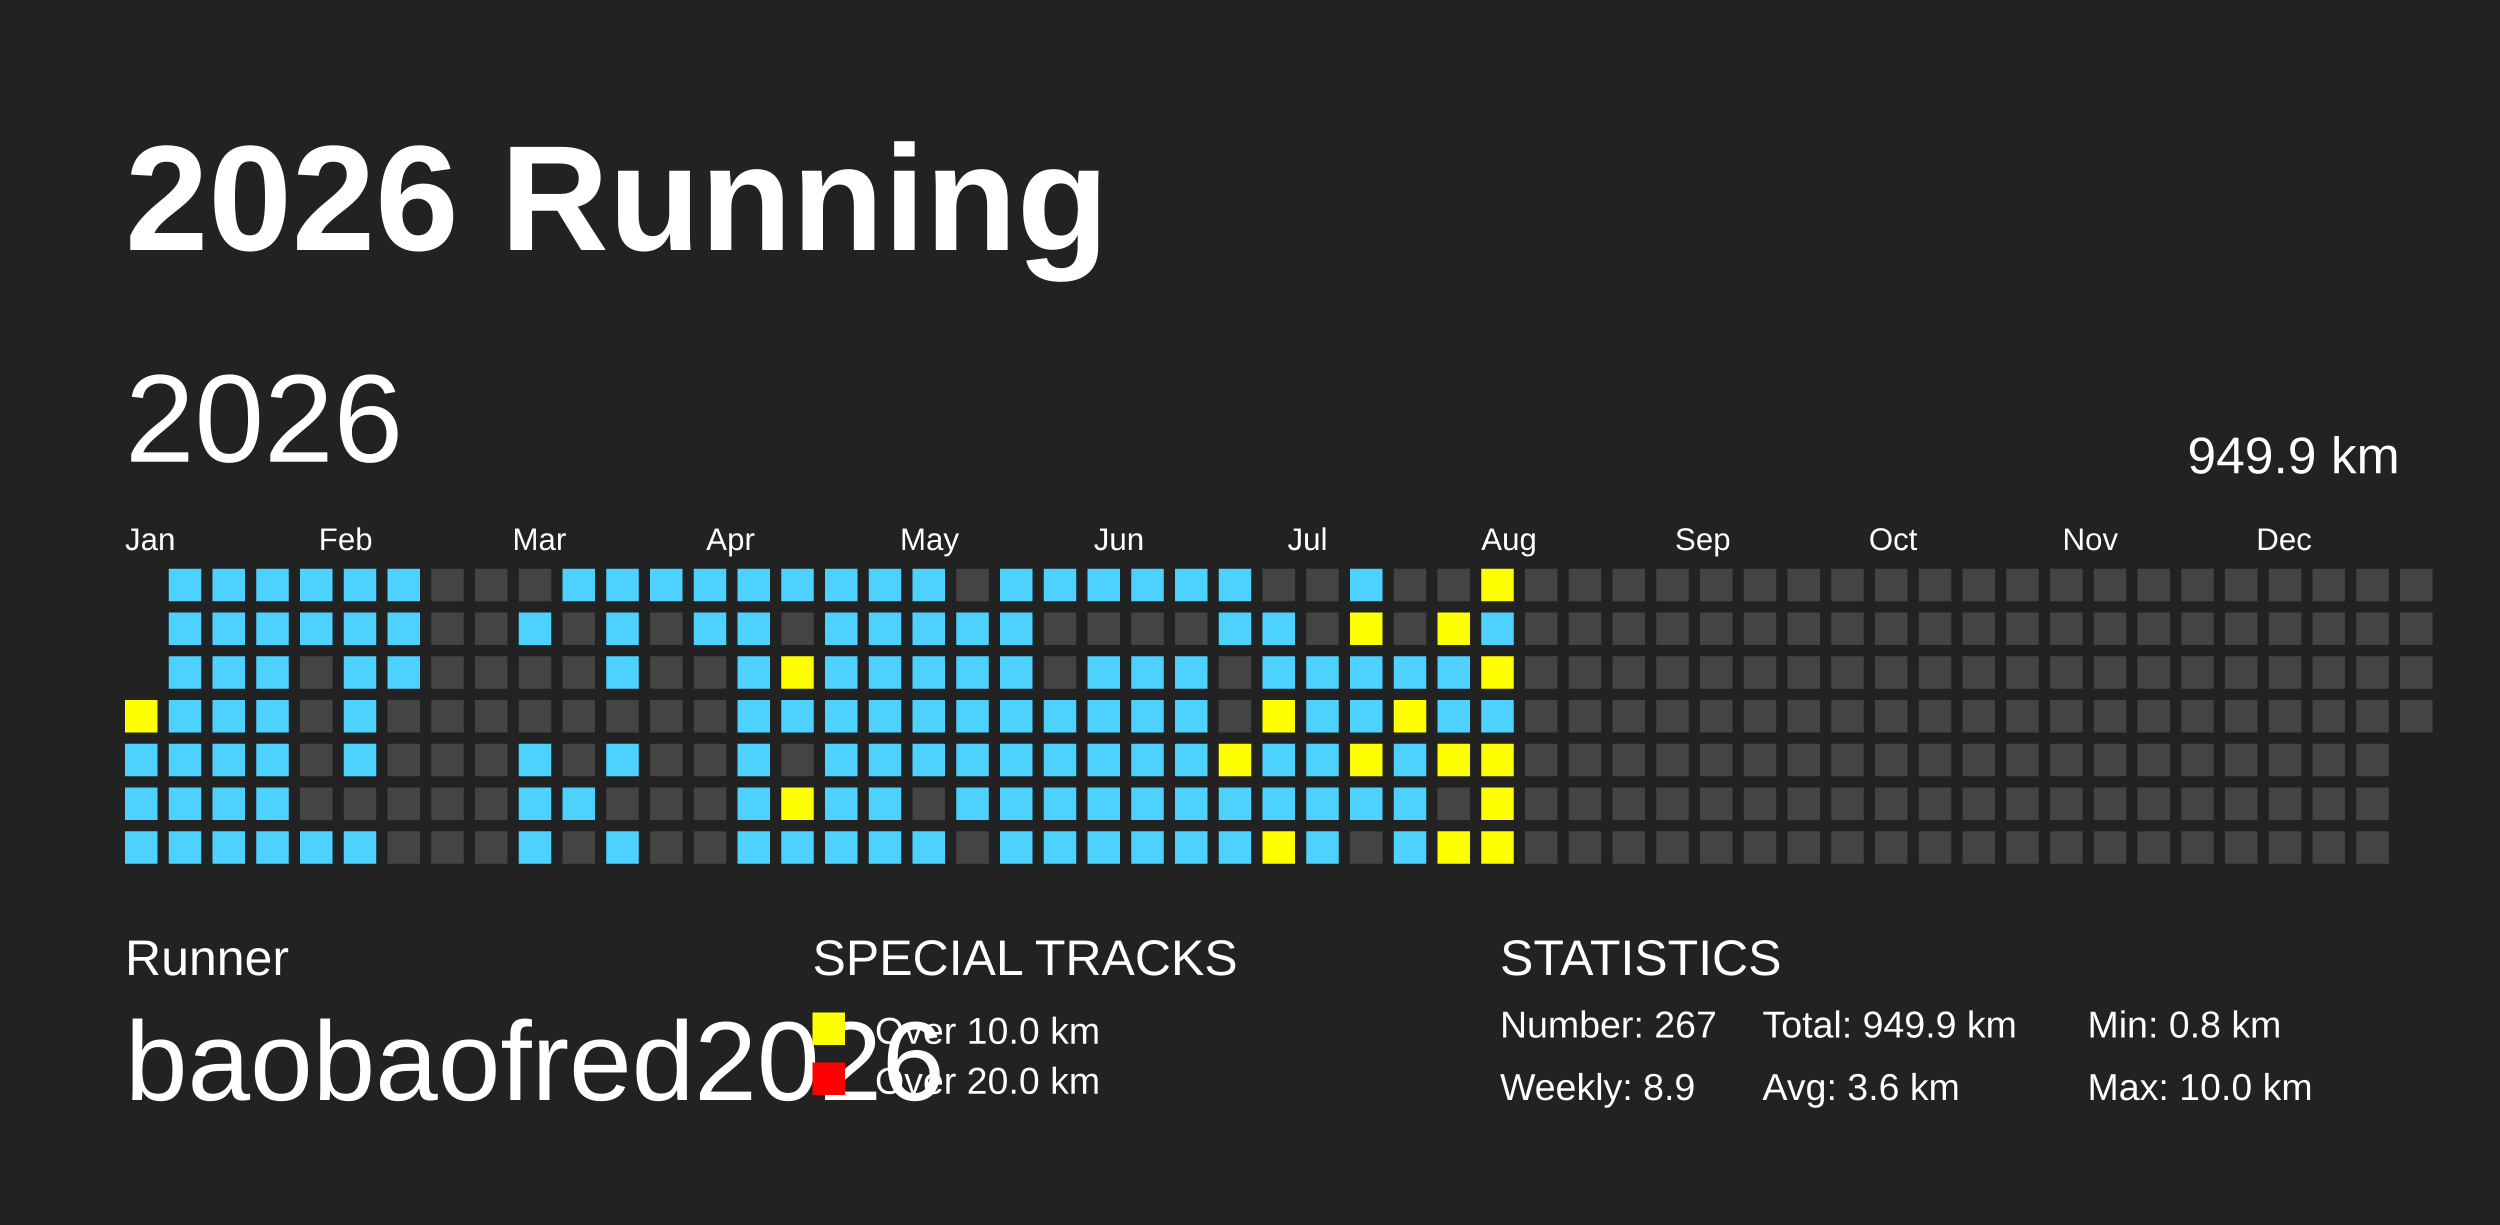
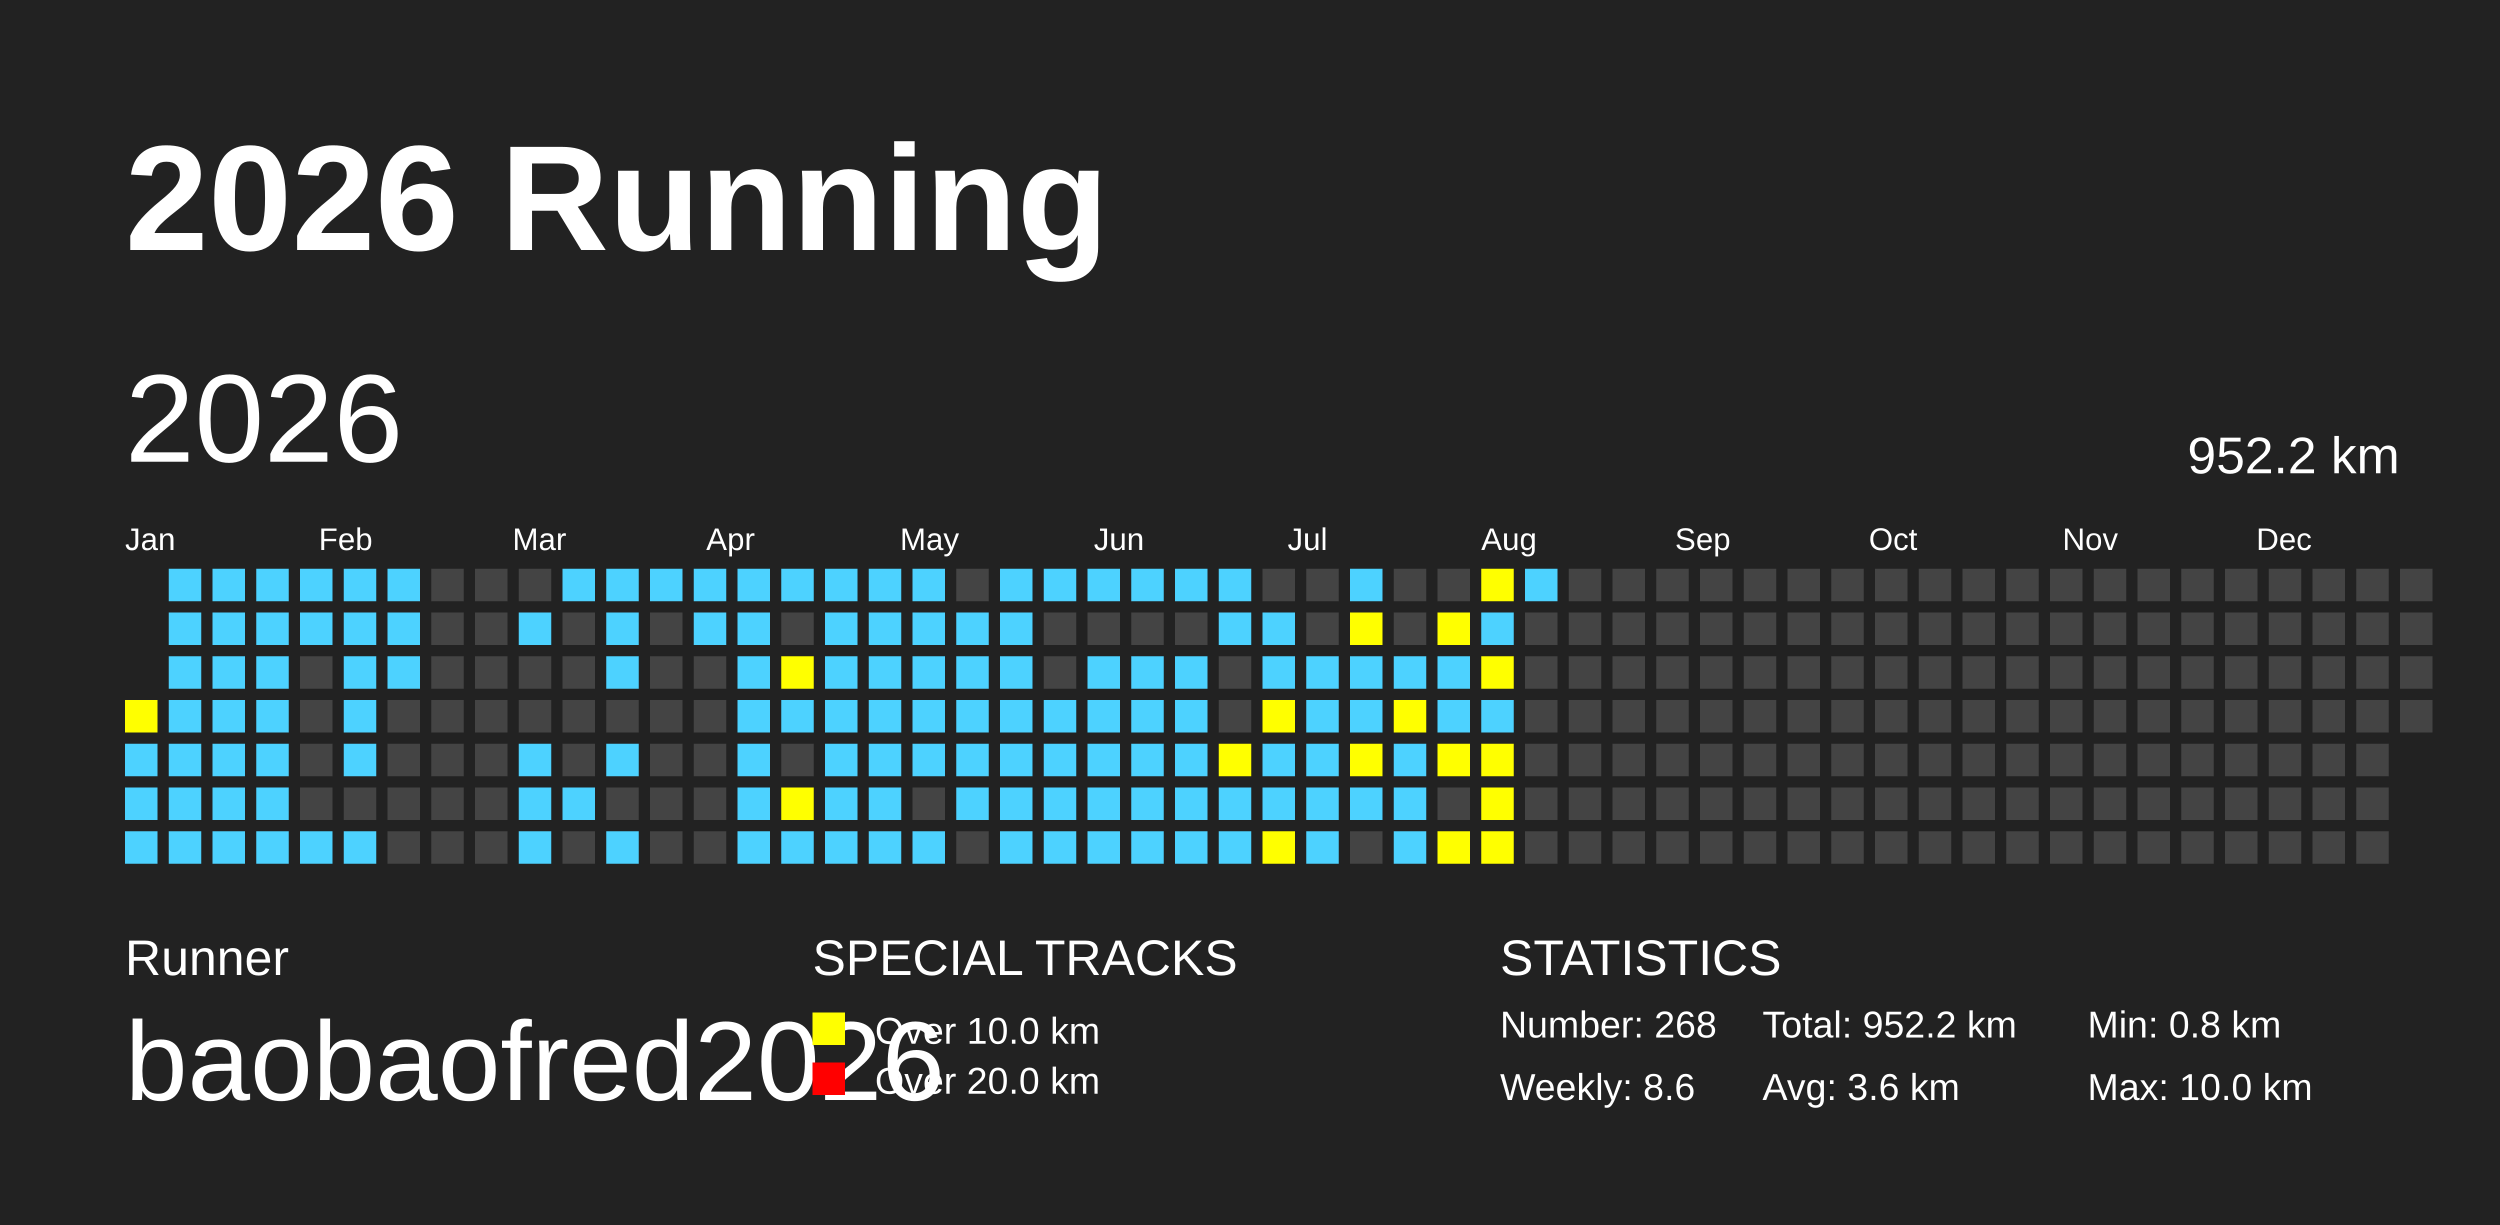
<svg xmlns="http://www.w3.org/2000/svg" baseProfile="full" height="98mm" version="1.1" viewBox="0,0,200,98" width="200mm">
  <defs />
  <rect fill="#222222" height="98" width="200" x="0" y="0" />
  <text fill="#FFFFFF" style="font-size:12px; font-family:Arial; font-weight:bold;" x="10" y="20">2026 Running</text>
  <text fill="#FFFFFF" style="font-size:4px; font-family:Arial" x="10" y="78">Runner</text>
  <text fill="#FFFFFF" style="font-size:9px; font-family:Arial" x="10" y="88">baobaofred2026</text>
  <text fill="#FFFFFF" style="font-size:4px; font-family:Arial" x="65" y="78">SPECIAL TRACKS</text>
  <rect fill="yellow" height="2.6" width="2.6" x="65" y="81" />
  <text fill="#FFFFFF" style="font-size:3px; font-family:Arial" x="70" y="83.5">Over 10.0 km</text>
  <rect fill="red" height="2.6" width="2.6" x="65" y="85" />
  <text fill="#FFFFFF" style="font-size:3px; font-family:Arial" x="70" y="87.5">Over 20.0 km</text>
  <text fill="#FFFFFF" style="font-size:4px; font-family:Arial" x="120" y="78">STATISTICS</text>
-   <text fill="#FFFFFF" style="font-size:3px; font-family:Arial" x="120" y="83">Number: 267</text>
-   <text fill="#FFFFFF" style="font-size:3px; font-family:Arial" x="120" y="88">Weekly: 8.9</text>
-   <text fill="#FFFFFF" style="font-size:3px; font-family:Arial" x="141" y="83">Total: 949.9 km</text>
+   <text fill="#FFFFFF" style="font-size:3px; font-family:Arial" x="120" y="83">Number: 268</text>
+   <text fill="#FFFFFF" style="font-size:3px; font-family:Arial" x="120" y="88">Weekly: 8.6</text>
+   <text fill="#FFFFFF" style="font-size:3px; font-family:Arial" x="141" y="83">Total: 952.2 km</text>
  <text fill="#FFFFFF" style="font-size:3px; font-family:Arial" x="141" y="88">Avg: 3.6 km</text>
  <text fill="#FFFFFF" style="font-size:3px; font-family:Arial" x="167" y="83">Min: 0.8 km</text>
  <text fill="#FFFFFF" style="font-size:3px; font-family:Arial" x="167" y="88">Max: 10.0 km</text>
  <text dominant-baseline="hanging" fill="#FFFFFF" style="font-size:10.0px; font-family:Arial;" x="10" y="30">2026</text>
-   <text dominant-baseline="hanging" fill="#FFFFFF" style="font-size:4.125px; font-family:Arial;" x="175" y="35">949.9 km</text>
+   <text dominant-baseline="hanging" fill="#FFFFFF" style="font-size:4.125px; font-family:Arial;" x="175" y="35">952.2 km</text>
  <text fill="#FFFFFF" style="font-size:2.5px; font-family:Arial" x="10.0" y="44">Jan</text>
  <text fill="#FFFFFF" style="font-size:2.5px; font-family:Arial" x="25.5" y="44">Feb</text>
  <text fill="#FFFFFF" style="font-size:2.5px; font-family:Arial" x="41.0" y="44">Mar</text>
  <text fill="#FFFFFF" style="font-size:2.5px; font-family:Arial" x="56.5" y="44">Apr</text>
  <text fill="#FFFFFF" style="font-size:2.5px; font-family:Arial" x="72.0" y="44">May</text>
  <text fill="#FFFFFF" style="font-size:2.5px; font-family:Arial" x="87.5" y="44">Jun</text>
  <text fill="#FFFFFF" style="font-size:2.5px; font-family:Arial" x="103.0" y="44">Jul</text>
  <text fill="#FFFFFF" style="font-size:2.5px; font-family:Arial" x="118.5" y="44">Aug</text>
  <text fill="#FFFFFF" style="font-size:2.5px; font-family:Arial" x="134.0" y="44">Sep</text>
  <text fill="#FFFFFF" style="font-size:2.5px; font-family:Arial" x="149.5" y="44">Oct</text>
  <text fill="#FFFFFF" style="font-size:2.5px; font-family:Arial" x="165.0" y="44">Nov</text>
  <text fill="#FFFFFF" style="font-size:2.5px; font-family:Arial" x="180.5" y="44">Dec</text>
  <rect fill="yellow" height="2.6" width="2.6" x="10.0" y="56.0" />
  <rect fill="#4DD2FF" height="2.6" width="2.6" x="10.0" y="59.5" />
  <rect fill="#4DD2FF" height="2.6" width="2.6" x="10.0" y="63.0" />
  <rect fill="#4DD2FF" height="2.6" width="2.6" x="10.0" y="66.5" />
  <rect fill="#4DD2FF" height="2.6" width="2.6" x="13.5" y="45.5" />
  <rect fill="#4DD2FF" height="2.6" width="2.6" x="13.5" y="49.0" />
  <rect fill="#4DD2FF" height="2.6" width="2.6" x="13.5" y="52.5" />
  <rect fill="#4DD2FF" height="2.6" width="2.6" x="13.5" y="56.0" />
  <rect fill="#4DD2FF" height="2.6" width="2.6" x="13.5" y="59.5" />
  <rect fill="#4DD2FF" height="2.6" width="2.6" x="13.5" y="63.0" />
  <rect fill="#4DD2FF" height="2.6" width="2.6" x="13.5" y="66.5" />
  <rect fill="#4DD2FF" height="2.6" width="2.6" x="17.0" y="45.5" />
  <rect fill="#4DD2FF" height="2.6" width="2.6" x="17.0" y="49.0" />
  <rect fill="#4DD2FF" height="2.6" width="2.6" x="17.0" y="52.5" />
  <rect fill="#4DD2FF" height="2.6" width="2.6" x="17.0" y="56.0" />
  <rect fill="#4DD2FF" height="2.6" width="2.6" x="17.0" y="59.5" />
  <rect fill="#4DD2FF" height="2.6" width="2.6" x="17.0" y="63.0" />
  <rect fill="#4DD2FF" height="2.6" width="2.6" x="17.0" y="66.5" />
  <rect fill="#4DD2FF" height="2.6" width="2.6" x="20.5" y="45.5" />
  <rect fill="#4DD2FF" height="2.6" width="2.6" x="20.5" y="49.0" />
  <rect fill="#4DD2FF" height="2.6" width="2.6" x="20.5" y="52.5" />
  <rect fill="#4DD2FF" height="2.6" width="2.6" x="20.5" y="56.0" />
  <rect fill="#4DD2FF" height="2.6" width="2.6" x="20.5" y="59.5" />
  <rect fill="#4DD2FF" height="2.6" width="2.6" x="20.5" y="63.0" />
  <rect fill="#4DD2FF" height="2.6" width="2.6" x="20.5" y="66.5" />
  <rect fill="#4DD2FF" height="2.6" width="2.6" x="24.0" y="45.5" />
  <rect fill="#4DD2FF" height="2.6" width="2.6" x="24.0" y="49.0" />
  <rect fill="#444444" height="2.6" width="2.6" x="24.0" y="52.5" />
  <rect fill="#444444" height="2.6" width="2.6" x="24.0" y="56.0" />
  <rect fill="#444444" height="2.6" width="2.6" x="24.0" y="59.5" />
  <rect fill="#444444" height="2.6" width="2.6" x="24.0" y="63.0" />
  <rect fill="#4DD2FF" height="2.6" width="2.6" x="24.0" y="66.5" />
  <rect fill="#4DD2FF" height="2.6" width="2.6" x="27.5" y="45.5" />
  <rect fill="#4DD2FF" height="2.6" width="2.6" x="27.5" y="49.0" />
  <rect fill="#4DD2FF" height="2.6" width="2.6" x="27.5" y="52.5" />
  <rect fill="#4DD2FF" height="2.6" width="2.6" x="27.5" y="56.0" />
  <rect fill="#4DD2FF" height="2.6" width="2.6" x="27.5" y="59.5" />
  <rect fill="#444444" height="2.6" width="2.6" x="27.5" y="63.0" />
  <rect fill="#4DD2FF" height="2.6" width="2.6" x="27.5" y="66.5" />
  <rect fill="#4DD2FF" height="2.6" width="2.6" x="31.0" y="45.5" />
  <rect fill="#4DD2FF" height="2.6" width="2.6" x="31.0" y="49.0" />
  <rect fill="#4DD2FF" height="2.6" width="2.6" x="31.0" y="52.5" />
  <rect fill="#444444" height="2.6" width="2.6" x="31.0" y="56.0" />
  <rect fill="#444444" height="2.6" width="2.6" x="31.0" y="59.5" />
  <rect fill="#444444" height="2.6" width="2.6" x="31.0" y="63.0" />
  <rect fill="#444444" height="2.6" width="2.6" x="31.0" y="66.5" />
  <rect fill="#444444" height="2.6" width="2.6" x="34.5" y="45.5" />
  <rect fill="#444444" height="2.6" width="2.6" x="34.5" y="49.0" />
  <rect fill="#444444" height="2.6" width="2.6" x="34.5" y="52.5" />
  <rect fill="#444444" height="2.6" width="2.6" x="34.5" y="56.0" />
  <rect fill="#444444" height="2.6" width="2.6" x="34.5" y="59.5" />
  <rect fill="#444444" height="2.6" width="2.6" x="34.5" y="63.0" />
  <rect fill="#444444" height="2.6" width="2.6" x="34.5" y="66.5" />
  <rect fill="#444444" height="2.6" width="2.6" x="38.0" y="45.5" />
  <rect fill="#444444" height="2.6" width="2.6" x="38.0" y="49.0" />
  <rect fill="#444444" height="2.6" width="2.6" x="38.0" y="52.5" />
  <rect fill="#444444" height="2.6" width="2.6" x="38.0" y="56.0" />
  <rect fill="#444444" height="2.6" width="2.6" x="38.0" y="59.5" />
  <rect fill="#444444" height="2.6" width="2.6" x="38.0" y="63.0" />
  <rect fill="#444444" height="2.6" width="2.6" x="38.0" y="66.5" />
  <rect fill="#444444" height="2.6" width="2.6" x="41.5" y="45.5" />
  <rect fill="#4DD2FF" height="2.6" width="2.6" x="41.5" y="49.0" />
  <rect fill="#444444" height="2.6" width="2.6" x="41.5" y="52.5" />
  <rect fill="#444444" height="2.6" width="2.6" x="41.5" y="56.0" />
  <rect fill="#4DD2FF" height="2.6" width="2.6" x="41.5" y="59.5" />
  <rect fill="#4DD2FF" height="2.6" width="2.6" x="41.5" y="63.0" />
  <rect fill="#4DD2FF" height="2.6" width="2.6" x="41.5" y="66.5" />
  <rect fill="#4DD2FF" height="2.6" width="2.6" x="45.0" y="45.5" />
  <rect fill="#444444" height="2.6" width="2.6" x="45.0" y="49.0" />
  <rect fill="#444444" height="2.6" width="2.6" x="45.0" y="52.5" />
  <rect fill="#444444" height="2.6" width="2.6" x="45.0" y="56.0" />
  <rect fill="#444444" height="2.6" width="2.6" x="45.0" y="59.5" />
  <rect fill="#4DD2FF" height="2.6" width="2.6" x="45.0" y="63.0" />
  <rect fill="#444444" height="2.6" width="2.6" x="45.0" y="66.5" />
  <rect fill="#4DD2FF" height="2.6" width="2.6" x="48.5" y="45.5" />
  <rect fill="#4DD2FF" height="2.6" width="2.6" x="48.5" y="49.0" />
  <rect fill="#4DD2FF" height="2.6" width="2.6" x="48.5" y="52.5" />
  <rect fill="#444444" height="2.6" width="2.6" x="48.5" y="56.0" />
  <rect fill="#4DD2FF" height="2.6" width="2.6" x="48.5" y="59.5" />
  <rect fill="#444444" height="2.6" width="2.6" x="48.5" y="63.0" />
  <rect fill="#4DD2FF" height="2.6" width="2.6" x="48.5" y="66.5" />
  <rect fill="#4DD2FF" height="2.6" width="2.6" x="52.0" y="45.5" />
  <rect fill="#444444" height="2.6" width="2.6" x="52.0" y="49.0" />
  <rect fill="#444444" height="2.6" width="2.6" x="52.0" y="52.5" />
  <rect fill="#444444" height="2.6" width="2.6" x="52.0" y="56.0" />
  <rect fill="#444444" height="2.6" width="2.6" x="52.0" y="59.5" />
  <rect fill="#444444" height="2.6" width="2.6" x="52.0" y="63.0" />
  <rect fill="#444444" height="2.6" width="2.6" x="52.0" y="66.5" />
  <rect fill="#4DD2FF" height="2.6" width="2.6" x="55.5" y="45.5" />
  <rect fill="#4DD2FF" height="2.6" width="2.6" x="55.5" y="49.0" />
  <rect fill="#444444" height="2.6" width="2.6" x="55.5" y="52.5" />
  <rect fill="#444444" height="2.6" width="2.6" x="55.5" y="56.0" />
  <rect fill="#444444" height="2.6" width="2.6" x="55.5" y="59.5" />
  <rect fill="#444444" height="2.6" width="2.6" x="55.5" y="63.0" />
  <rect fill="#444444" height="2.6" width="2.6" x="55.5" y="66.5" />
  <rect fill="#4DD2FF" height="2.6" width="2.6" x="59.0" y="45.5" />
  <rect fill="#4DD2FF" height="2.6" width="2.6" x="59.0" y="49.0" />
  <rect fill="#4DD2FF" height="2.6" width="2.6" x="59.0" y="52.5" />
  <rect fill="#4DD2FF" height="2.6" width="2.6" x="59.0" y="56.0" />
  <rect fill="#4DD2FF" height="2.6" width="2.6" x="59.0" y="59.5" />
  <rect fill="#4DD2FF" height="2.6" width="2.6" x="59.0" y="63.0" />
  <rect fill="#4DD2FF" height="2.6" width="2.6" x="59.0" y="66.5" />
  <rect fill="#4DD2FF" height="2.6" width="2.6" x="62.5" y="45.5" />
  <rect fill="#444444" height="2.6" width="2.6" x="62.5" y="49.0" />
  <rect fill="yellow" height="2.6" width="2.6" x="62.5" y="52.5" />
  <rect fill="#4DD2FF" height="2.6" width="2.6" x="62.5" y="56.0" />
  <rect fill="#444444" height="2.6" width="2.6" x="62.5" y="59.5" />
  <rect fill="yellow" height="2.6" width="2.6" x="62.5" y="63.0" />
  <rect fill="#4DD2FF" height="2.6" width="2.6" x="62.5" y="66.5" />
  <rect fill="#4DD2FF" height="2.6" width="2.6" x="66.0" y="45.5" />
  <rect fill="#4DD2FF" height="2.6" width="2.6" x="66.0" y="49.0" />
  <rect fill="#4DD2FF" height="2.6" width="2.6" x="66.0" y="52.5" />
  <rect fill="#4DD2FF" height="2.6" width="2.6" x="66.0" y="56.0" />
  <rect fill="#4DD2FF" height="2.6" width="2.6" x="66.0" y="59.5" />
  <rect fill="#4DD2FF" height="2.6" width="2.6" x="66.0" y="63.0" />
  <rect fill="#4DD2FF" height="2.6" width="2.6" x="66.0" y="66.5" />
  <rect fill="#4DD2FF" height="2.6" width="2.6" x="69.5" y="45.5" />
  <rect fill="#4DD2FF" height="2.6" width="2.6" x="69.5" y="49.0" />
  <rect fill="#4DD2FF" height="2.6" width="2.6" x="69.5" y="52.5" />
  <rect fill="#4DD2FF" height="2.6" width="2.6" x="69.5" y="56.0" />
  <rect fill="#4DD2FF" height="2.6" width="2.6" x="69.5" y="59.5" />
  <rect fill="#4DD2FF" height="2.6" width="2.6" x="69.5" y="63.0" />
  <rect fill="#4DD2FF" height="2.6" width="2.6" x="69.5" y="66.5" />
  <rect fill="#4DD2FF" height="2.6" width="2.6" x="73.0" y="45.5" />
  <rect fill="#4DD2FF" height="2.6" width="2.6" x="73.0" y="49.0" />
  <rect fill="#4DD2FF" height="2.6" width="2.6" x="73.0" y="52.5" />
  <rect fill="#4DD2FF" height="2.6" width="2.6" x="73.0" y="56.0" />
  <rect fill="#4DD2FF" height="2.6" width="2.6" x="73.0" y="59.5" />
  <rect fill="#444444" height="2.6" width="2.6" x="73.0" y="63.0" />
  <rect fill="#4DD2FF" height="2.6" width="2.6" x="73.0" y="66.5" />
  <rect fill="#444444" height="2.6" width="2.6" x="76.5" y="45.5" />
  <rect fill="#4DD2FF" height="2.6" width="2.6" x="76.5" y="49.0" />
  <rect fill="#4DD2FF" height="2.6" width="2.6" x="76.5" y="52.5" />
  <rect fill="#4DD2FF" height="2.6" width="2.6" x="76.5" y="56.0" />
  <rect fill="#4DD2FF" height="2.6" width="2.6" x="76.5" y="59.5" />
  <rect fill="#4DD2FF" height="2.6" width="2.6" x="76.5" y="63.0" />
  <rect fill="#444444" height="2.6" width="2.6" x="76.5" y="66.5" />
  <rect fill="#4DD2FF" height="2.6" width="2.6" x="80.0" y="45.5" />
  <rect fill="#4DD2FF" height="2.6" width="2.6" x="80.0" y="49.0" />
  <rect fill="#4DD2FF" height="2.6" width="2.6" x="80.0" y="52.5" />
  <rect fill="#4DD2FF" height="2.6" width="2.6" x="80.0" y="56.0" />
  <rect fill="#4DD2FF" height="2.6" width="2.6" x="80.0" y="59.5" />
  <rect fill="#4DD2FF" height="2.6" width="2.6" x="80.0" y="63.0" />
  <rect fill="#4DD2FF" height="2.6" width="2.6" x="80.0" y="66.5" />
  <rect fill="#4DD2FF" height="2.6" width="2.6" x="83.5" y="45.5" />
  <rect fill="#444444" height="2.6" width="2.6" x="83.5" y="49.0" />
  <rect fill="#444444" height="2.6" width="2.6" x="83.5" y="52.5" />
  <rect fill="#4DD2FF" height="2.6" width="2.6" x="83.5" y="56.0" />
  <rect fill="#4DD2FF" height="2.6" width="2.6" x="83.5" y="59.5" />
  <rect fill="#4DD2FF" height="2.6" width="2.6" x="83.5" y="63.0" />
  <rect fill="#4DD2FF" height="2.6" width="2.6" x="83.5" y="66.5" />
  <rect fill="#4DD2FF" height="2.6" width="2.6" x="87.0" y="45.5" />
  <rect fill="#444444" height="2.6" width="2.6" x="87.0" y="49.0" />
  <rect fill="#4DD2FF" height="2.6" width="2.6" x="87.0" y="52.5" />
  <rect fill="#4DD2FF" height="2.6" width="2.6" x="87.0" y="56.0" />
  <rect fill="#4DD2FF" height="2.6" width="2.6" x="87.0" y="59.5" />
  <rect fill="#4DD2FF" height="2.6" width="2.6" x="87.0" y="63.0" />
  <rect fill="#4DD2FF" height="2.6" width="2.6" x="87.0" y="66.5" />
  <rect fill="#4DD2FF" height="2.6" width="2.6" x="90.5" y="45.5" />
  <rect fill="#444444" height="2.6" width="2.6" x="90.5" y="49.0" />
  <rect fill="#4DD2FF" height="2.6" width="2.6" x="90.5" y="52.5" />
  <rect fill="#4DD2FF" height="2.6" width="2.6" x="90.5" y="56.0" />
  <rect fill="#4DD2FF" height="2.6" width="2.6" x="90.5" y="59.5" />
  <rect fill="#4DD2FF" height="2.6" width="2.6" x="90.5" y="63.0" />
  <rect fill="#4DD2FF" height="2.6" width="2.6" x="90.5" y="66.5" />
  <rect fill="#4DD2FF" height="2.6" width="2.6" x="94.0" y="45.5" />
  <rect fill="#444444" height="2.6" width="2.6" x="94.0" y="49.0" />
  <rect fill="#4DD2FF" height="2.6" width="2.6" x="94.0" y="52.5" />
  <rect fill="#4DD2FF" height="2.6" width="2.6" x="94.0" y="56.0" />
  <rect fill="#4DD2FF" height="2.6" width="2.6" x="94.0" y="59.5" />
  <rect fill="#4DD2FF" height="2.6" width="2.6" x="94.0" y="63.0" />
  <rect fill="#4DD2FF" height="2.6" width="2.6" x="94.0" y="66.5" />
  <rect fill="#4DD2FF" height="2.6" width="2.6" x="97.5" y="45.5" />
  <rect fill="#4DD2FF" height="2.6" width="2.6" x="97.5" y="49.0" />
  <rect fill="#444444" height="2.6" width="2.6" x="97.5" y="52.5" />
  <rect fill="#444444" height="2.6" width="2.6" x="97.5" y="56.0" />
  <rect fill="yellow" height="2.6" width="2.6" x="97.5" y="59.5" />
  <rect fill="#4DD2FF" height="2.6" width="2.6" x="97.5" y="63.0" />
  <rect fill="#4DD2FF" height="2.6" width="2.6" x="97.5" y="66.5" />
  <rect fill="#444444" height="2.6" width="2.6" x="101.0" y="45.5" />
  <rect fill="#4DD2FF" height="2.6" width="2.6" x="101.0" y="49.0" />
  <rect fill="#4DD2FF" height="2.6" width="2.6" x="101.0" y="52.5" />
  <rect fill="yellow" height="2.6" width="2.6" x="101.0" y="56.0" />
  <rect fill="#4DD2FF" height="2.6" width="2.6" x="101.0" y="59.5" />
  <rect fill="#4DD2FF" height="2.6" width="2.6" x="101.0" y="63.0" />
  <rect fill="yellow" height="2.6" width="2.6" x="101.0" y="66.5" />
  <rect fill="#444444" height="2.6" width="2.6" x="104.5" y="45.5" />
  <rect fill="#444444" height="2.6" width="2.6" x="104.5" y="49.0" />
  <rect fill="#4DD2FF" height="2.6" width="2.6" x="104.5" y="52.5" />
  <rect fill="#4DD2FF" height="2.6" width="2.6" x="104.5" y="56.0" />
  <rect fill="#4DD2FF" height="2.6" width="2.6" x="104.5" y="59.5" />
  <rect fill="#4DD2FF" height="2.6" width="2.6" x="104.5" y="63.0" />
  <rect fill="#4DD2FF" height="2.6" width="2.6" x="104.5" y="66.5" />
  <rect fill="#4DD2FF" height="2.6" width="2.6" x="108.0" y="45.5" />
  <rect fill="yellow" height="2.6" width="2.6" x="108.0" y="49.0" />
  <rect fill="#4DD2FF" height="2.6" width="2.6" x="108.0" y="52.5" />
  <rect fill="#4DD2FF" height="2.6" width="2.6" x="108.0" y="56.0" />
  <rect fill="yellow" height="2.6" width="2.6" x="108.0" y="59.5" />
  <rect fill="#4DD2FF" height="2.6" width="2.6" x="108.0" y="63.0" />
  <rect fill="#444444" height="2.6" width="2.6" x="108.0" y="66.5" />
  <rect fill="#444444" height="2.6" width="2.6" x="111.5" y="45.5" />
  <rect fill="#444444" height="2.6" width="2.6" x="111.5" y="49.0" />
  <rect fill="#4DD2FF" height="2.6" width="2.6" x="111.5" y="52.5" />
  <rect fill="yellow" height="2.6" width="2.6" x="111.5" y="56.0" />
  <rect fill="#4DD2FF" height="2.6" width="2.6" x="111.5" y="59.5" />
  <rect fill="#4DD2FF" height="2.6" width="2.6" x="111.5" y="63.0" />
  <rect fill="#4DD2FF" height="2.6" width="2.6" x="111.5" y="66.5" />
  <rect fill="#444444" height="2.6" width="2.6" x="115.0" y="45.5" />
  <rect fill="yellow" height="2.6" width="2.6" x="115.0" y="49.0" />
  <rect fill="#4DD2FF" height="2.6" width="2.6" x="115.0" y="52.5" />
  <rect fill="#4DD2FF" height="2.6" width="2.6" x="115.0" y="56.0" />
  <rect fill="yellow" height="2.6" width="2.6" x="115.0" y="59.5" />
  <rect fill="#444444" height="2.6" width="2.6" x="115.0" y="63.0" />
  <rect fill="yellow" height="2.6" width="2.6" x="115.0" y="66.5" />
  <rect fill="yellow" height="2.6" width="2.6" x="118.5" y="45.5" />
  <rect fill="#4DD2FF" height="2.6" width="2.6" x="118.5" y="49.0" />
  <rect fill="yellow" height="2.6" width="2.6" x="118.5" y="52.5" />
  <rect fill="#4DD2FF" height="2.6" width="2.6" x="118.5" y="56.0" />
  <rect fill="yellow" height="2.6" width="2.6" x="118.5" y="59.5" />
  <rect fill="yellow" height="2.6" width="2.6" x="118.5" y="63.0" />
  <rect fill="yellow" height="2.6" width="2.6" x="118.5" y="66.5" />
-   <rect fill="#444444" height="2.6" width="2.6" x="122.0" y="45.5" />
+   <rect fill="#4DD2FF" height="2.6" width="2.6" x="122.0" y="45.5" />
  <rect fill="#444444" height="2.6" width="2.6" x="122.0" y="49.0" />
  <rect fill="#444444" height="2.6" width="2.6" x="122.0" y="52.5" />
  <rect fill="#444444" height="2.6" width="2.6" x="122.0" y="56.0" />
  <rect fill="#444444" height="2.6" width="2.6" x="122.0" y="59.5" />
  <rect fill="#444444" height="2.6" width="2.6" x="122.0" y="63.0" />
  <rect fill="#444444" height="2.6" width="2.6" x="122.0" y="66.5" />
  <rect fill="#444444" height="2.6" width="2.6" x="125.5" y="45.5" />
  <rect fill="#444444" height="2.6" width="2.6" x="125.5" y="49.0" />
  <rect fill="#444444" height="2.6" width="2.6" x="125.5" y="52.5" />
  <rect fill="#444444" height="2.6" width="2.6" x="125.5" y="56.0" />
  <rect fill="#444444" height="2.6" width="2.6" x="125.5" y="59.5" />
  <rect fill="#444444" height="2.6" width="2.6" x="125.5" y="63.0" />
  <rect fill="#444444" height="2.6" width="2.6" x="125.5" y="66.5" />
  <rect fill="#444444" height="2.6" width="2.6" x="129.0" y="45.5" />
  <rect fill="#444444" height="2.6" width="2.6" x="129.0" y="49.0" />
  <rect fill="#444444" height="2.6" width="2.6" x="129.0" y="52.5" />
  <rect fill="#444444" height="2.6" width="2.6" x="129.0" y="56.0" />
  <rect fill="#444444" height="2.6" width="2.6" x="129.0" y="59.5" />
  <rect fill="#444444" height="2.6" width="2.6" x="129.0" y="63.0" />
  <rect fill="#444444" height="2.6" width="2.6" x="129.0" y="66.5" />
  <rect fill="#444444" height="2.6" width="2.6" x="132.5" y="45.5" />
  <rect fill="#444444" height="2.6" width="2.6" x="132.5" y="49.0" />
  <rect fill="#444444" height="2.6" width="2.6" x="132.5" y="52.5" />
  <rect fill="#444444" height="2.6" width="2.6" x="132.5" y="56.0" />
  <rect fill="#444444" height="2.6" width="2.6" x="132.5" y="59.5" />
  <rect fill="#444444" height="2.6" width="2.6" x="132.5" y="63.0" />
  <rect fill="#444444" height="2.6" width="2.6" x="132.5" y="66.5" />
  <rect fill="#444444" height="2.6" width="2.6" x="136.0" y="45.5" />
  <rect fill="#444444" height="2.6" width="2.6" x="136.0" y="49.0" />
  <rect fill="#444444" height="2.6" width="2.6" x="136.0" y="52.5" />
  <rect fill="#444444" height="2.6" width="2.6" x="136.0" y="56.0" />
  <rect fill="#444444" height="2.6" width="2.6" x="136.0" y="59.5" />
  <rect fill="#444444" height="2.6" width="2.6" x="136.0" y="63.0" />
  <rect fill="#444444" height="2.6" width="2.6" x="136.0" y="66.5" />
  <rect fill="#444444" height="2.6" width="2.6" x="139.5" y="45.5" />
  <rect fill="#444444" height="2.6" width="2.6" x="139.5" y="49.0" />
  <rect fill="#444444" height="2.6" width="2.6" x="139.5" y="52.5" />
  <rect fill="#444444" height="2.6" width="2.6" x="139.5" y="56.0" />
  <rect fill="#444444" height="2.6" width="2.6" x="139.5" y="59.5" />
  <rect fill="#444444" height="2.6" width="2.6" x="139.5" y="63.0" />
  <rect fill="#444444" height="2.6" width="2.6" x="139.5" y="66.5" />
  <rect fill="#444444" height="2.6" width="2.6" x="143.0" y="45.5" />
  <rect fill="#444444" height="2.6" width="2.6" x="143.0" y="49.0" />
  <rect fill="#444444" height="2.6" width="2.6" x="143.0" y="52.5" />
  <rect fill="#444444" height="2.6" width="2.6" x="143.0" y="56.0" />
  <rect fill="#444444" height="2.6" width="2.6" x="143.0" y="59.5" />
  <rect fill="#444444" height="2.6" width="2.6" x="143.0" y="63.0" />
  <rect fill="#444444" height="2.6" width="2.6" x="143.0" y="66.5" />
  <rect fill="#444444" height="2.6" width="2.6" x="146.5" y="45.5" />
  <rect fill="#444444" height="2.6" width="2.6" x="146.5" y="49.0" />
  <rect fill="#444444" height="2.6" width="2.6" x="146.5" y="52.5" />
  <rect fill="#444444" height="2.6" width="2.6" x="146.5" y="56.0" />
  <rect fill="#444444" height="2.6" width="2.6" x="146.5" y="59.5" />
  <rect fill="#444444" height="2.6" width="2.6" x="146.5" y="63.0" />
  <rect fill="#444444" height="2.6" width="2.6" x="146.5" y="66.5" />
  <rect fill="#444444" height="2.6" width="2.6" x="150.0" y="45.5" />
  <rect fill="#444444" height="2.6" width="2.6" x="150.0" y="49.0" />
  <rect fill="#444444" height="2.6" width="2.6" x="150.0" y="52.5" />
  <rect fill="#444444" height="2.6" width="2.6" x="150.0" y="56.0" />
  <rect fill="#444444" height="2.6" width="2.6" x="150.0" y="59.5" />
  <rect fill="#444444" height="2.6" width="2.6" x="150.0" y="63.0" />
  <rect fill="#444444" height="2.6" width="2.6" x="150.0" y="66.5" />
  <rect fill="#444444" height="2.6" width="2.6" x="153.5" y="45.5" />
  <rect fill="#444444" height="2.6" width="2.6" x="153.5" y="49.0" />
  <rect fill="#444444" height="2.6" width="2.6" x="153.5" y="52.5" />
  <rect fill="#444444" height="2.6" width="2.6" x="153.5" y="56.0" />
  <rect fill="#444444" height="2.6" width="2.6" x="153.5" y="59.5" />
  <rect fill="#444444" height="2.6" width="2.6" x="153.5" y="63.0" />
  <rect fill="#444444" height="2.6" width="2.6" x="153.5" y="66.5" />
  <rect fill="#444444" height="2.6" width="2.6" x="157.0" y="45.5" />
  <rect fill="#444444" height="2.6" width="2.6" x="157.0" y="49.0" />
  <rect fill="#444444" height="2.6" width="2.6" x="157.0" y="52.5" />
  <rect fill="#444444" height="2.6" width="2.6" x="157.0" y="56.0" />
  <rect fill="#444444" height="2.6" width="2.6" x="157.0" y="59.5" />
  <rect fill="#444444" height="2.6" width="2.6" x="157.0" y="63.0" />
  <rect fill="#444444" height="2.6" width="2.6" x="157.0" y="66.5" />
  <rect fill="#444444" height="2.6" width="2.6" x="160.5" y="45.5" />
  <rect fill="#444444" height="2.6" width="2.6" x="160.5" y="49.0" />
  <rect fill="#444444" height="2.6" width="2.6" x="160.5" y="52.5" />
  <rect fill="#444444" height="2.6" width="2.6" x="160.5" y="56.0" />
  <rect fill="#444444" height="2.6" width="2.6" x="160.5" y="59.5" />
  <rect fill="#444444" height="2.6" width="2.6" x="160.5" y="63.0" />
  <rect fill="#444444" height="2.6" width="2.6" x="160.5" y="66.5" />
  <rect fill="#444444" height="2.6" width="2.6" x="164.0" y="45.5" />
  <rect fill="#444444" height="2.6" width="2.6" x="164.0" y="49.0" />
  <rect fill="#444444" height="2.6" width="2.6" x="164.0" y="52.5" />
  <rect fill="#444444" height="2.6" width="2.6" x="164.0" y="56.0" />
  <rect fill="#444444" height="2.6" width="2.6" x="164.0" y="59.5" />
  <rect fill="#444444" height="2.6" width="2.6" x="164.0" y="63.0" />
  <rect fill="#444444" height="2.6" width="2.6" x="164.0" y="66.5" />
  <rect fill="#444444" height="2.6" width="2.6" x="167.5" y="45.5" />
  <rect fill="#444444" height="2.6" width="2.6" x="167.5" y="49.0" />
  <rect fill="#444444" height="2.6" width="2.6" x="167.5" y="52.5" />
  <rect fill="#444444" height="2.6" width="2.6" x="167.5" y="56.0" />
  <rect fill="#444444" height="2.6" width="2.6" x="167.5" y="59.5" />
  <rect fill="#444444" height="2.6" width="2.6" x="167.5" y="63.0" />
  <rect fill="#444444" height="2.6" width="2.6" x="167.5" y="66.5" />
  <rect fill="#444444" height="2.6" width="2.6" x="171.0" y="45.5" />
  <rect fill="#444444" height="2.6" width="2.6" x="171.0" y="49.0" />
  <rect fill="#444444" height="2.6" width="2.6" x="171.0" y="52.5" />
  <rect fill="#444444" height="2.6" width="2.6" x="171.0" y="56.0" />
  <rect fill="#444444" height="2.6" width="2.6" x="171.0" y="59.5" />
  <rect fill="#444444" height="2.6" width="2.6" x="171.0" y="63.0" />
  <rect fill="#444444" height="2.6" width="2.6" x="171.0" y="66.5" />
  <rect fill="#444444" height="2.6" width="2.6" x="174.5" y="45.5" />
  <rect fill="#444444" height="2.6" width="2.6" x="174.5" y="49.0" />
  <rect fill="#444444" height="2.6" width="2.6" x="174.5" y="52.5" />
  <rect fill="#444444" height="2.6" width="2.6" x="174.5" y="56.0" />
  <rect fill="#444444" height="2.6" width="2.6" x="174.5" y="59.5" />
  <rect fill="#444444" height="2.6" width="2.6" x="174.5" y="63.0" />
  <rect fill="#444444" height="2.6" width="2.6" x="174.5" y="66.5" />
  <rect fill="#444444" height="2.6" width="2.6" x="178.0" y="45.5" />
  <rect fill="#444444" height="2.6" width="2.6" x="178.0" y="49.0" />
  <rect fill="#444444" height="2.6" width="2.6" x="178.0" y="52.5" />
  <rect fill="#444444" height="2.6" width="2.6" x="178.0" y="56.0" />
  <rect fill="#444444" height="2.6" width="2.6" x="178.0" y="59.5" />
  <rect fill="#444444" height="2.6" width="2.6" x="178.0" y="63.0" />
  <rect fill="#444444" height="2.6" width="2.6" x="178.0" y="66.5" />
  <rect fill="#444444" height="2.6" width="2.6" x="181.5" y="45.5" />
  <rect fill="#444444" height="2.6" width="2.6" x="181.5" y="49.0" />
  <rect fill="#444444" height="2.6" width="2.6" x="181.5" y="52.5" />
  <rect fill="#444444" height="2.6" width="2.6" x="181.5" y="56.0" />
  <rect fill="#444444" height="2.6" width="2.6" x="181.5" y="59.5" />
  <rect fill="#444444" height="2.6" width="2.6" x="181.5" y="63.0" />
  <rect fill="#444444" height="2.6" width="2.6" x="181.5" y="66.5" />
  <rect fill="#444444" height="2.6" width="2.6" x="185.0" y="45.5" />
  <rect fill="#444444" height="2.6" width="2.6" x="185.0" y="49.0" />
  <rect fill="#444444" height="2.6" width="2.6" x="185.0" y="52.5" />
  <rect fill="#444444" height="2.6" width="2.6" x="185.0" y="56.0" />
  <rect fill="#444444" height="2.6" width="2.6" x="185.0" y="59.5" />
  <rect fill="#444444" height="2.6" width="2.6" x="185.0" y="63.0" />
  <rect fill="#444444" height="2.6" width="2.6" x="185.0" y="66.5" />
  <rect fill="#444444" height="2.6" width="2.6" x="188.5" y="45.5" />
  <rect fill="#444444" height="2.6" width="2.6" x="188.5" y="49.0" />
  <rect fill="#444444" height="2.6" width="2.6" x="188.5" y="52.5" />
  <rect fill="#444444" height="2.6" width="2.6" x="188.5" y="56.0" />
  <rect fill="#444444" height="2.6" width="2.6" x="188.5" y="59.5" />
  <rect fill="#444444" height="2.6" width="2.6" x="188.5" y="63.0" />
  <rect fill="#444444" height="2.6" width="2.6" x="188.5" y="66.5" />
  <rect fill="#444444" height="2.6" width="2.6" x="192.0" y="45.5" />
  <rect fill="#444444" height="2.6" width="2.6" x="192.0" y="49.0" />
  <rect fill="#444444" height="2.6" width="2.6" x="192.0" y="52.5" />
  <rect fill="#444444" height="2.6" width="2.6" x="192.0" y="56.0" />
</svg>
